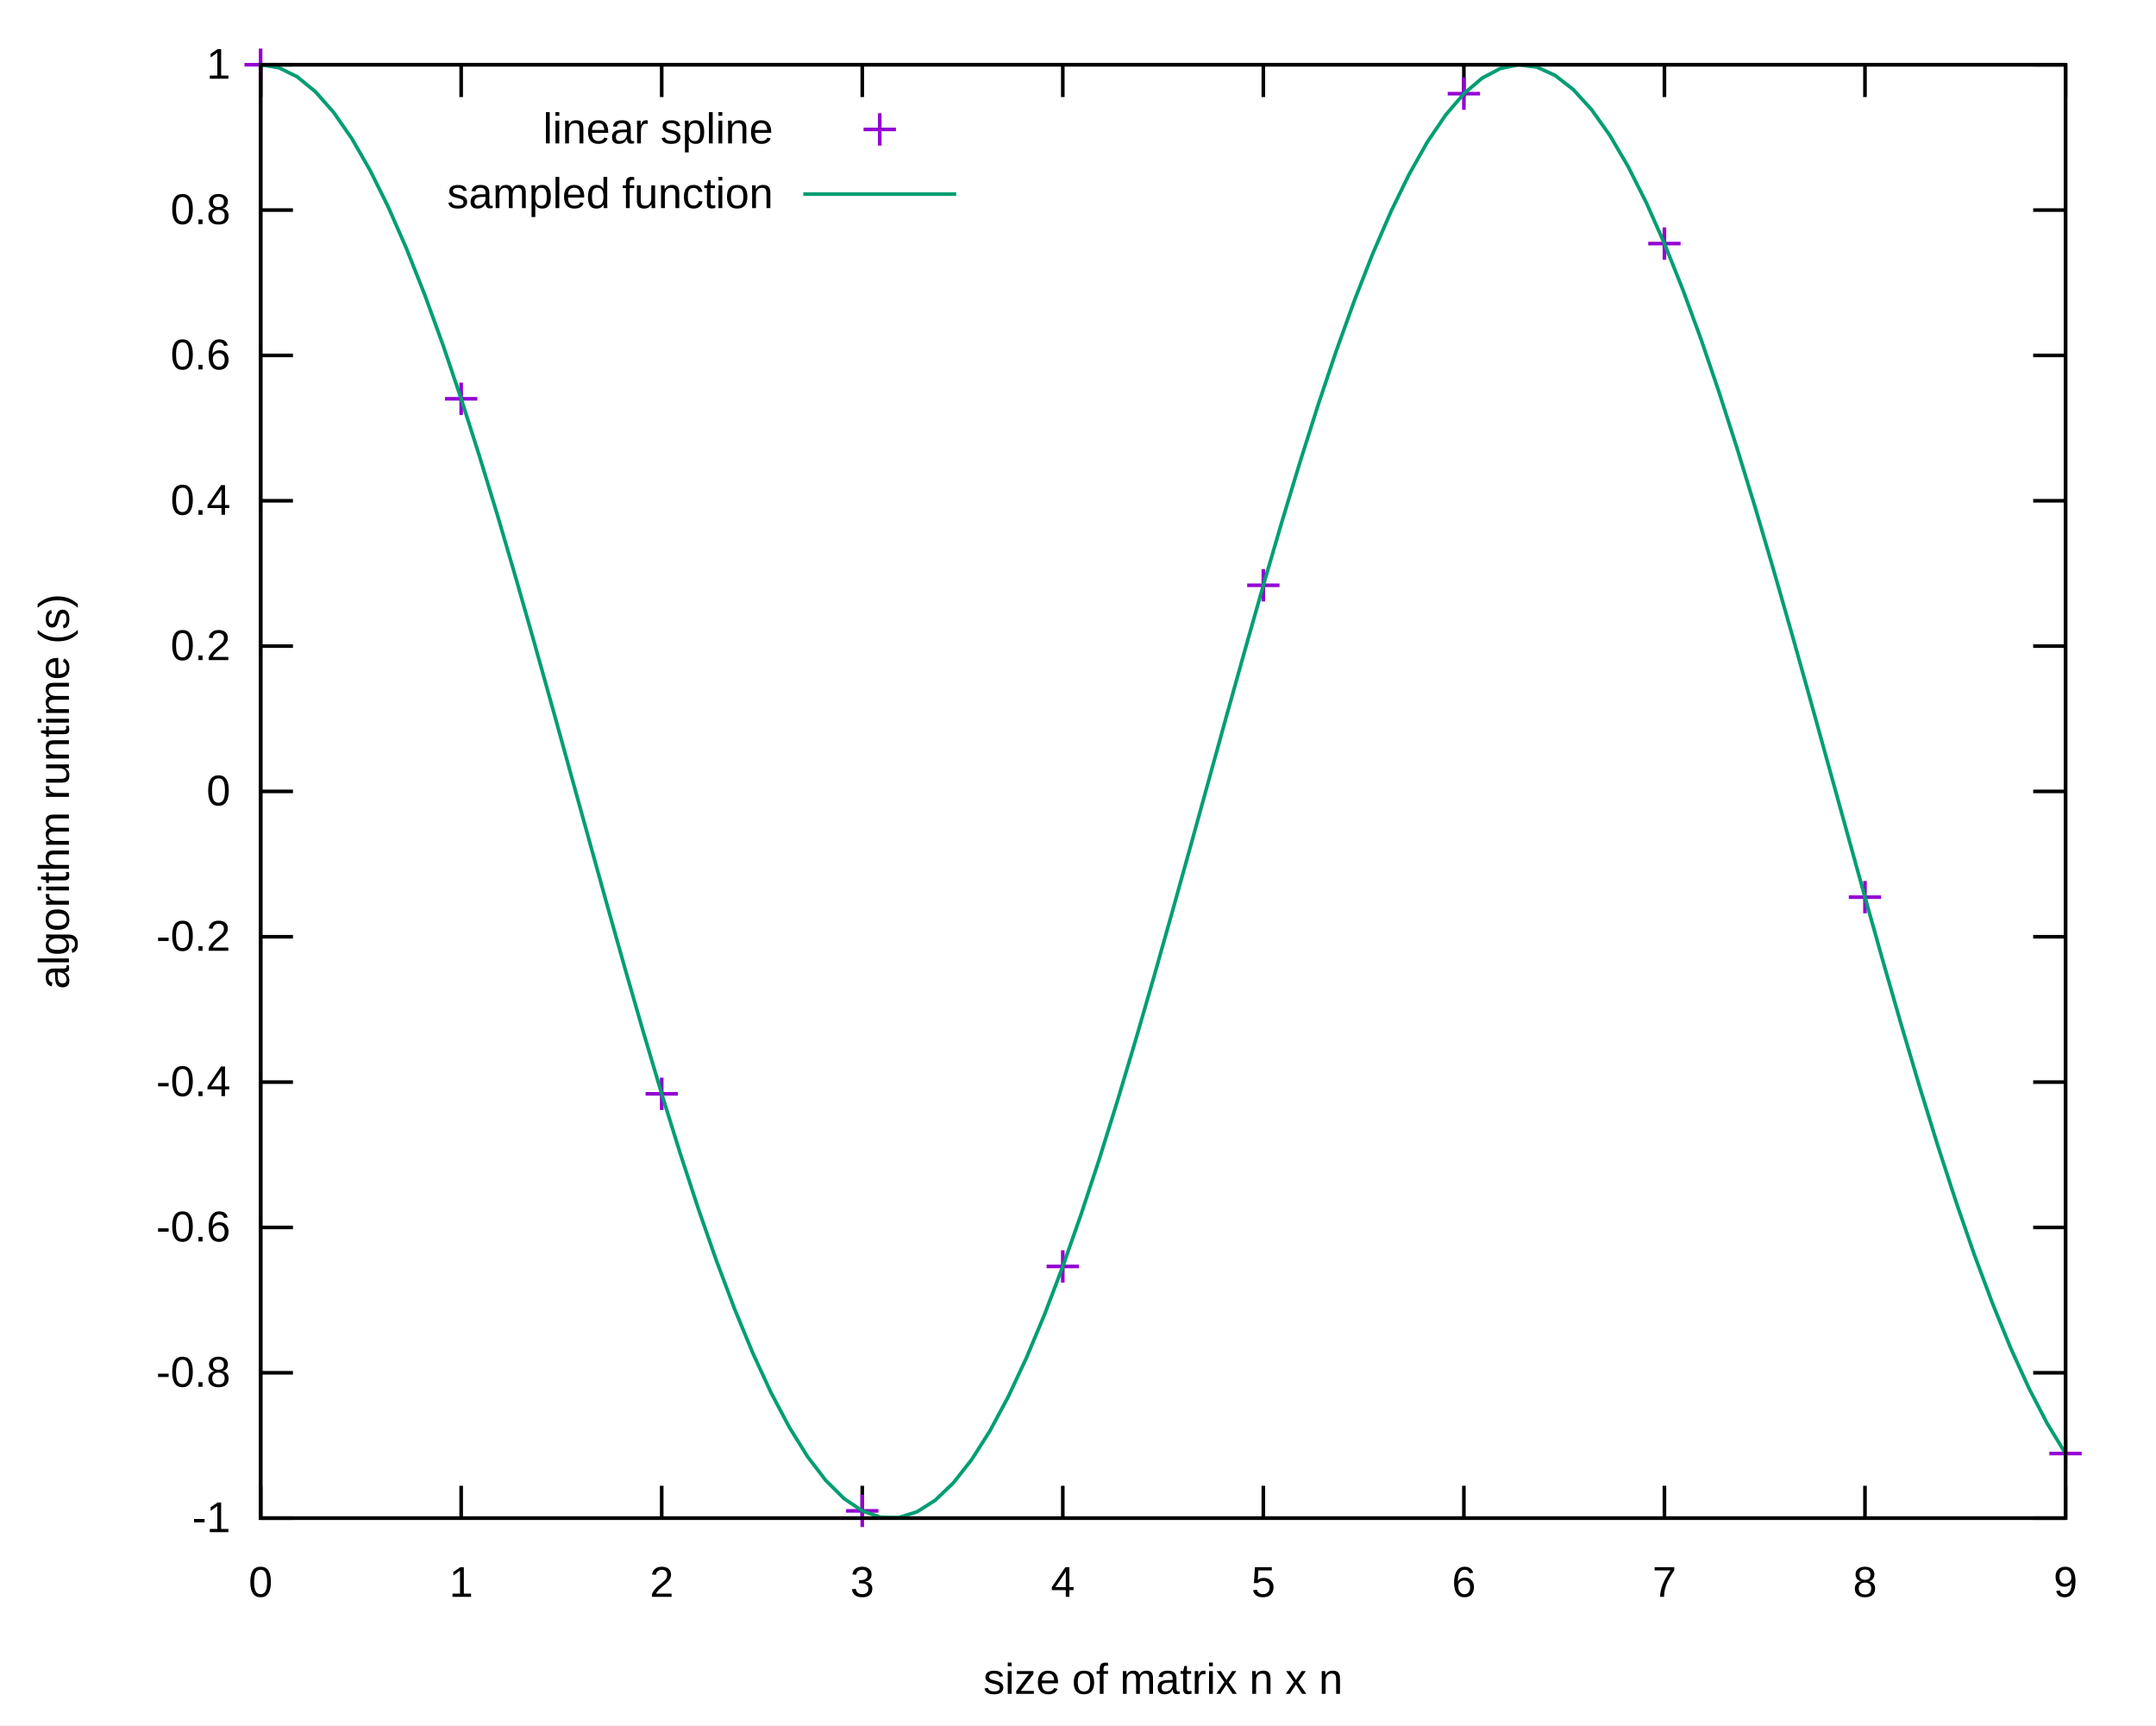
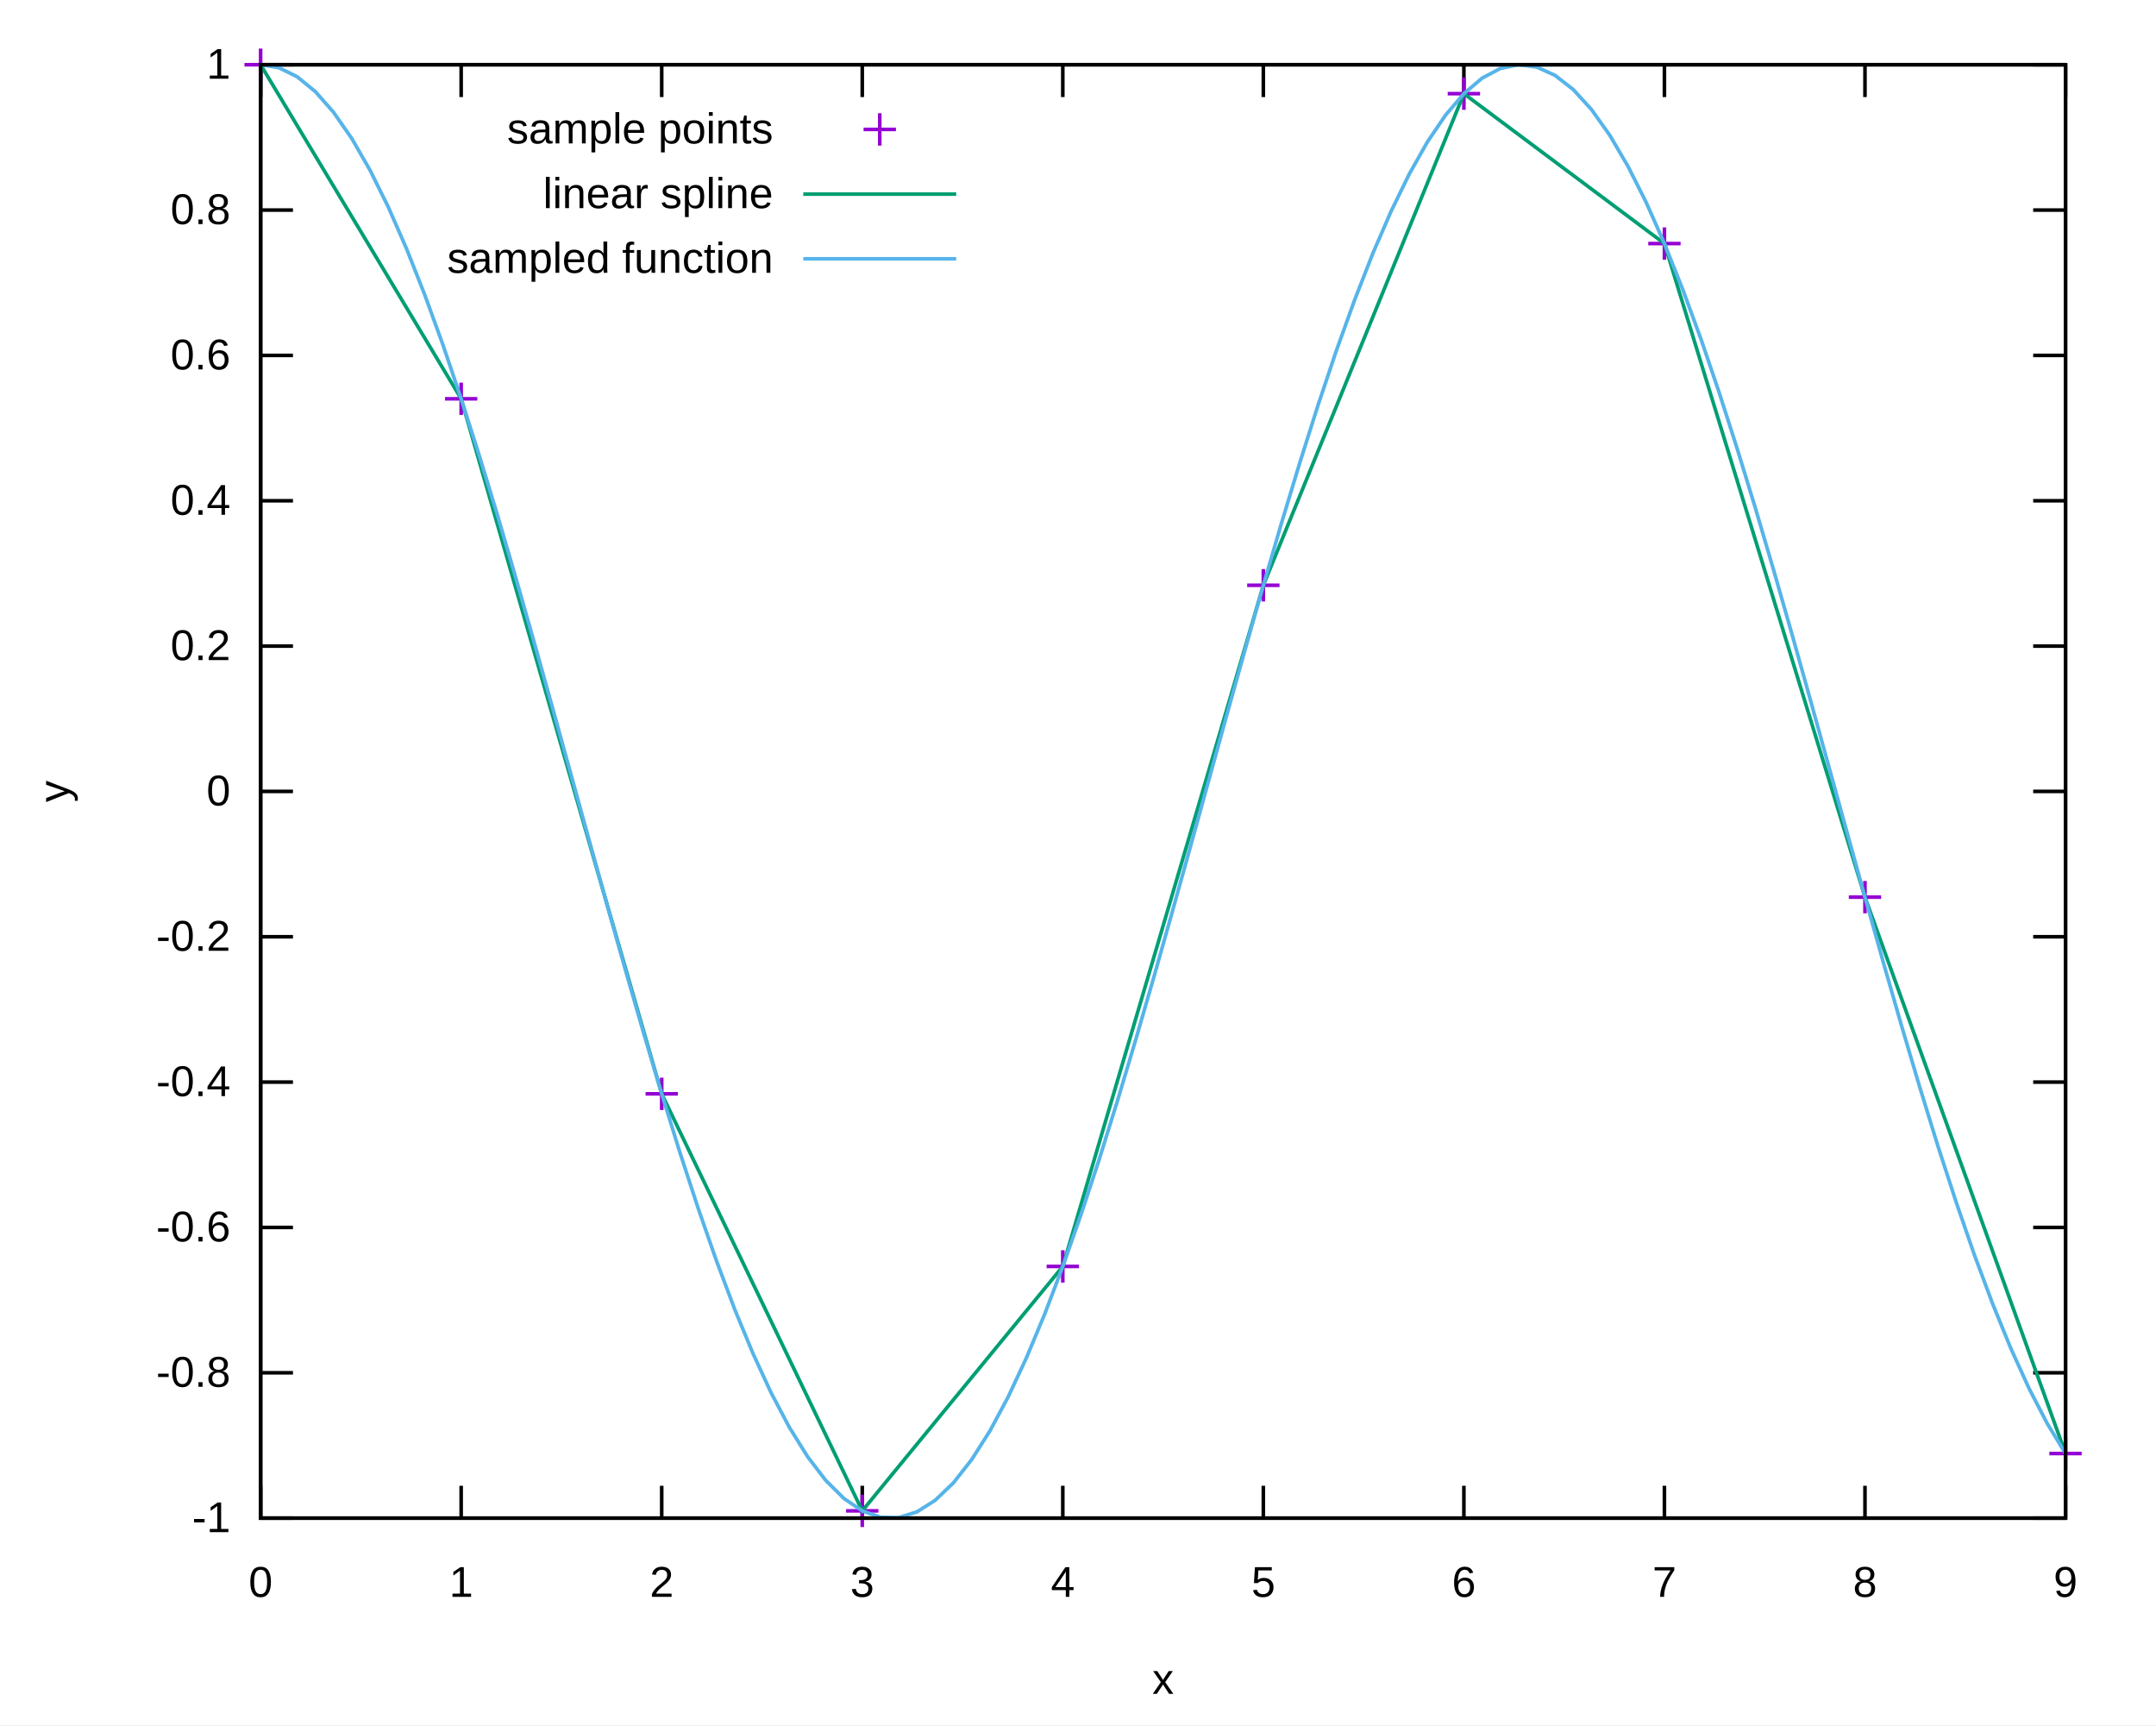
<svg xmlns="http://www.w3.org/2000/svg" xmlns:xlink="http://www.w3.org/1999/xlink" width="600" height="480" viewBox="0 0 600 480">
  <g id="gnuplot_canvas">
    <rect x="0" y="0" width="600" height="480" fill="#ffffff" />
    <defs>
      <circle id="gpDot" r="0.5" stroke-width="0.5" stroke="currentColor" />
      <path id="gpPt0" stroke-width="0.222" stroke="currentColor" d="M-1,0 h2 M0,-1 v2" />
      <path id="gpPt1" stroke-width="0.222" stroke="currentColor" d="M-1,-1 L1,1 M1,-1 L-1,1" />
      <path id="gpPt2" stroke-width="0.222" stroke="currentColor" d="M-1,0 L1,0 M0,-1 L0,1 M-1,-1 L1,1 M-1,1 L1,-1" />
      <rect id="gpPt3" stroke-width="0.222" stroke="currentColor" x="-1" y="-1" width="2" height="2" />
      <rect id="gpPt4" stroke-width="0.222" stroke="currentColor" fill="currentColor" x="-1" y="-1" width="2" height="2" />
      <circle id="gpPt5" stroke-width="0.222" stroke="currentColor" cx="0" cy="0" r="1" />
      <use xlink:href="#gpPt5" id="gpPt6" fill="currentColor" stroke="none" />
      <path id="gpPt7" stroke-width="0.222" stroke="currentColor" d="M0,-1.33 L-1.33,0.67 L1.33,0.67 z" />
      <use xlink:href="#gpPt7" id="gpPt8" fill="currentColor" stroke="none" />
      <use xlink:href="#gpPt7" id="gpPt9" stroke="currentColor" transform="rotate(180)" />
      <use xlink:href="#gpPt9" id="gpPt10" fill="currentColor" stroke="none" />
      <use xlink:href="#gpPt3" id="gpPt11" stroke="currentColor" transform="rotate(45)" />
      <use xlink:href="#gpPt11" id="gpPt12" fill="currentColor" stroke="none" />
      <path id="gpPt13" stroke-width="0.222" stroke="currentColor" d="M0,1.330 L1.265,0.411 L0.782,-1.067 L-0.782,-1.076 L-1.265,0.411 z" />
      <use xlink:href="#gpPt13" id="gpPt14" fill="currentColor" stroke="none" />
      <filter id="textbox" filterUnits="objectBoundingBox" x="0" y="0" height="1" width="1">
        <feFlood flood-color="#FFFFFF" flood-opacity="1" result="bgnd" />
        <feComposite in="SourceGraphic" in2="bgnd" operator="atop" />
      </filter>
      <filter id="greybox" filterUnits="objectBoundingBox" x="0" y="0" height="1" width="1">
        <feFlood flood-color="lightgrey" flood-opacity="1" result="grey" />
        <feComposite in="SourceGraphic" in2="grey" operator="atop" />
      </filter>
    </defs>
    <g fill="none" color="#FFFFFF" stroke="currentColor" stroke-width="1.00" stroke-linecap="butt" stroke-linejoin="miter">
</g>
    <g fill="none" color="black" stroke="currentColor" stroke-width="1.00" stroke-linecap="butt" stroke-linejoin="miter">
      <path stroke="black" d="M72.53,422.40 L81.53,422.40 M574.82,422.40 L565.82,422.40  " />
      <g transform="translate(64.14,426.30)" stroke="none" fill="black" font-family="Arial" font-size="12.00" text-anchor="end">
        <text>
          <tspan font-family="Arial">-1</tspan>
        </text>
      </g>
    </g>
    <g fill="none" color="black" stroke="currentColor" stroke-width="1.00" stroke-linecap="butt" stroke-linejoin="miter">
      <path stroke="black" d="M72.53,381.96 L81.53,381.96 M574.82,381.96 L565.82,381.96  " />
      <g transform="translate(64.14,385.86)" stroke="none" fill="black" font-family="Arial" font-size="12.00" text-anchor="end">
        <text>
          <tspan font-family="Arial">-0.8</tspan>
        </text>
      </g>
    </g>
    <g fill="none" color="black" stroke="currentColor" stroke-width="1.00" stroke-linecap="butt" stroke-linejoin="miter">
      <path stroke="black" d="M72.53,341.52 L81.53,341.52 M574.82,341.52 L565.82,341.52  " />
      <g transform="translate(64.14,345.42)" stroke="none" fill="black" font-family="Arial" font-size="12.00" text-anchor="end">
        <text>
          <tspan font-family="Arial">-0.6</tspan>
        </text>
      </g>
    </g>
    <g fill="none" color="black" stroke="currentColor" stroke-width="1.00" stroke-linecap="butt" stroke-linejoin="miter">
      <path stroke="black" d="M72.53,301.08 L81.53,301.08 M574.82,301.08 L565.82,301.08  " />
      <g transform="translate(64.14,304.98)" stroke="none" fill="black" font-family="Arial" font-size="12.00" text-anchor="end">
        <text>
          <tspan font-family="Arial">-0.4</tspan>
        </text>
      </g>
    </g>
    <g fill="none" color="black" stroke="currentColor" stroke-width="1.00" stroke-linecap="butt" stroke-linejoin="miter">
      <path stroke="black" d="M72.53,260.64 L81.53,260.64 M574.82,260.64 L565.82,260.64  " />
      <g transform="translate(64.14,264.54)" stroke="none" fill="black" font-family="Arial" font-size="12.00" text-anchor="end">
        <text>
          <tspan font-family="Arial">-0.2</tspan>
        </text>
      </g>
    </g>
    <g fill="none" color="black" stroke="currentColor" stroke-width="1.00" stroke-linecap="butt" stroke-linejoin="miter">
      <path stroke="black" d="M72.53,220.20 L81.53,220.20 M574.82,220.20 L565.82,220.20  " />
      <g transform="translate(64.14,224.10)" stroke="none" fill="black" font-family="Arial" font-size="12.00" text-anchor="end">
        <text>
          <tspan font-family="Arial"> 0</tspan>
        </text>
      </g>
    </g>
    <g fill="none" color="black" stroke="currentColor" stroke-width="1.00" stroke-linecap="butt" stroke-linejoin="miter">
      <path stroke="black" d="M72.53,179.77 L81.53,179.77 M574.82,179.77 L565.82,179.77  " />
      <g transform="translate(64.14,183.67)" stroke="none" fill="black" font-family="Arial" font-size="12.00" text-anchor="end">
        <text>
          <tspan font-family="Arial"> 0.2</tspan>
        </text>
      </g>
    </g>
    <g fill="none" color="black" stroke="currentColor" stroke-width="1.00" stroke-linecap="butt" stroke-linejoin="miter">
      <path stroke="black" d="M72.53,139.33 L81.53,139.33 M574.82,139.33 L565.82,139.33  " />
      <g transform="translate(64.14,143.23)" stroke="none" fill="black" font-family="Arial" font-size="12.00" text-anchor="end">
        <text>
          <tspan font-family="Arial"> 0.4</tspan>
        </text>
      </g>
    </g>
    <g fill="none" color="black" stroke="currentColor" stroke-width="1.00" stroke-linecap="butt" stroke-linejoin="miter">
      <path stroke="black" d="M72.53,98.89 L81.53,98.89 M574.82,98.89 L565.82,98.89  " />
      <g transform="translate(64.14,102.79)" stroke="none" fill="black" font-family="Arial" font-size="12.00" text-anchor="end">
        <text>
          <tspan font-family="Arial"> 0.6</tspan>
        </text>
      </g>
    </g>
    <g fill="none" color="black" stroke="currentColor" stroke-width="1.00" stroke-linecap="butt" stroke-linejoin="miter">
      <path stroke="black" d="M72.53,58.45 L81.53,58.45 M574.82,58.45 L565.82,58.45  " />
      <g transform="translate(64.14,62.35)" stroke="none" fill="black" font-family="Arial" font-size="12.00" text-anchor="end">
        <text>
          <tspan font-family="Arial"> 0.8</tspan>
        </text>
      </g>
    </g>
    <g fill="none" color="black" stroke="currentColor" stroke-width="1.00" stroke-linecap="butt" stroke-linejoin="miter">
      <path stroke="black" d="M72.53,18.01 L81.53,18.01 M574.82,18.01 L565.82,18.01  " />
      <g transform="translate(64.14,21.91)" stroke="none" fill="black" font-family="Arial" font-size="12.00" text-anchor="end">
        <text>
          <tspan font-family="Arial"> 1</tspan>
        </text>
      </g>
    </g>
    <g fill="none" color="black" stroke="currentColor" stroke-width="1.00" stroke-linecap="butt" stroke-linejoin="miter">
      <path stroke="black" d="M72.53,422.40 L72.53,413.40 M72.53,18.01 L72.53,27.01  " />
      <g transform="translate(72.53,444.30)" stroke="none" fill="black" font-family="Arial" font-size="12.00" text-anchor="middle">
        <text>
          <tspan font-family="Arial"> 0</tspan>
        </text>
      </g>
    </g>
    <g fill="none" color="black" stroke="currentColor" stroke-width="1.00" stroke-linecap="butt" stroke-linejoin="miter">
      <path stroke="black" d="M128.34,422.40 L128.34,413.40 M128.34,18.01 L128.34,27.01  " />
      <g transform="translate(128.34,444.30)" stroke="none" fill="black" font-family="Arial" font-size="12.00" text-anchor="middle">
        <text>
          <tspan font-family="Arial"> 1</tspan>
        </text>
      </g>
    </g>
    <g fill="none" color="black" stroke="currentColor" stroke-width="1.00" stroke-linecap="butt" stroke-linejoin="miter">
      <path stroke="black" d="M184.15,422.40 L184.15,413.40 M184.15,18.01 L184.15,27.01  " />
      <g transform="translate(184.15,444.30)" stroke="none" fill="black" font-family="Arial" font-size="12.00" text-anchor="middle">
        <text>
          <tspan font-family="Arial"> 2</tspan>
        </text>
      </g>
    </g>
    <g fill="none" color="black" stroke="currentColor" stroke-width="1.00" stroke-linecap="butt" stroke-linejoin="miter">
      <path stroke="black" d="M239.96,422.40 L239.96,413.40 M239.96,18.01 L239.96,27.01  " />
      <g transform="translate(239.96,444.30)" stroke="none" fill="black" font-family="Arial" font-size="12.00" text-anchor="middle">
        <text>
          <tspan font-family="Arial"> 3</tspan>
        </text>
      </g>
    </g>
    <g fill="none" color="black" stroke="currentColor" stroke-width="1.00" stroke-linecap="butt" stroke-linejoin="miter">
      <path stroke="black" d="M295.77,422.40 L295.77,413.40 M295.77,18.01 L295.77,27.01  " />
      <g transform="translate(295.77,444.30)" stroke="none" fill="black" font-family="Arial" font-size="12.00" text-anchor="middle">
        <text>
          <tspan font-family="Arial"> 4</tspan>
        </text>
      </g>
    </g>
    <g fill="none" color="black" stroke="currentColor" stroke-width="1.00" stroke-linecap="butt" stroke-linejoin="miter">
      <path stroke="black" d="M351.58,422.40 L351.58,413.40 M351.58,18.01 L351.58,27.01  " />
      <g transform="translate(351.58,444.30)" stroke="none" fill="black" font-family="Arial" font-size="12.00" text-anchor="middle">
        <text>
          <tspan font-family="Arial"> 5</tspan>
        </text>
      </g>
    </g>
    <g fill="none" color="black" stroke="currentColor" stroke-width="1.00" stroke-linecap="butt" stroke-linejoin="miter">
      <path stroke="black" d="M407.39,422.40 L407.39,413.40 M407.39,18.01 L407.39,27.01  " />
      <g transform="translate(407.39,444.30)" stroke="none" fill="black" font-family="Arial" font-size="12.00" text-anchor="middle">
        <text>
          <tspan font-family="Arial"> 6</tspan>
        </text>
      </g>
    </g>
    <g fill="none" color="black" stroke="currentColor" stroke-width="1.00" stroke-linecap="butt" stroke-linejoin="miter">
      <path stroke="black" d="M463.20,422.40 L463.20,413.40 M463.20,18.01 L463.20,27.01  " />
      <g transform="translate(463.20,444.30)" stroke="none" fill="black" font-family="Arial" font-size="12.00" text-anchor="middle">
        <text>
          <tspan font-family="Arial"> 7</tspan>
        </text>
      </g>
    </g>
    <g fill="none" color="black" stroke="currentColor" stroke-width="1.00" stroke-linecap="butt" stroke-linejoin="miter">
      <path stroke="black" d="M519.01,422.40 L519.01,413.40 M519.01,18.01 L519.01,27.01  " />
      <g transform="translate(519.01,444.30)" stroke="none" fill="black" font-family="Arial" font-size="12.00" text-anchor="middle">
        <text>
          <tspan font-family="Arial"> 8</tspan>
        </text>
      </g>
    </g>
    <g fill="none" color="black" stroke="currentColor" stroke-width="1.00" stroke-linecap="butt" stroke-linejoin="miter">
      <path stroke="black" d="M574.82,422.40 L574.82,413.40 M574.82,18.01 L574.82,27.01  " />
      <g transform="translate(574.82,444.30)" stroke="none" fill="black" font-family="Arial" font-size="12.00" text-anchor="middle">
        <text>
          <tspan font-family="Arial"> 9</tspan>
        </text>
      </g>
    </g>
    <g fill="none" color="black" stroke="currentColor" stroke-width="1.00" stroke-linecap="butt" stroke-linejoin="miter">
</g>
    <g fill="none" color="black" stroke="currentColor" stroke-width="1.00" stroke-linecap="butt" stroke-linejoin="miter">
      <path stroke="black" d="M72.53,18.01 L72.53,422.40 L574.82,422.40 L574.82,18.01 L72.53,18.01 Z  " />
    </g>
    <g fill="none" color="black" stroke="currentColor" stroke-width="1.00" stroke-linecap="butt" stroke-linejoin="miter">
</g>
    <g id="gnuplot_plot_1">
      <g fill="none" color="black" stroke="currentColor" stroke-width="1.00" stroke-linecap="butt" stroke-linejoin="miter">
        <g transform="translate(215.16,39.91)" stroke="none" fill="black" font-family="Arial" font-size="12.00" text-anchor="end">
          <text>
-             <tspan font-family="Arial">linear spline</tspan>
+             <tspan font-family="Arial">sample points</tspan>
          </text>
        </g>
      </g>
      <g fill="none" color="black" stroke="currentColor" stroke-width="1.00" stroke-linecap="butt" stroke-linejoin="miter">
        <use xlink:href="#gpPt0" transform="translate(72.53,18.01) scale(4.50)" color="rgb(148,   0, 211)" />
        <use xlink:href="#gpPt0" transform="translate(128.34,110.96) scale(4.50)" color="rgb(148,   0, 211)" />
        <use xlink:href="#gpPt0" transform="translate(184.15,304.35) scale(4.50)" color="rgb(148,   0, 211)" />
        <use xlink:href="#gpPt0" transform="translate(239.96,420.38) scale(4.50)" color="rgb(148,   0, 211)" />
        <use xlink:href="#gpPt0" transform="translate(295.77,352.37) scale(4.50)" color="rgb(148,   0, 211)" />
        <use xlink:href="#gpPt0" transform="translate(351.58,162.85) scale(4.50)" color="rgb(148,   0, 211)" />
        <use xlink:href="#gpPt0" transform="translate(407.39,26.06) scale(4.50)" color="rgb(148,   0, 211)" />
        <use xlink:href="#gpPt0" transform="translate(463.20,67.77) scale(4.50)" color="rgb(148,   0, 211)" />
        <use xlink:href="#gpPt0" transform="translate(519.01,249.62) scale(4.50)" color="rgb(148,   0, 211)" />
        <use xlink:href="#gpPt0" transform="translate(574.82,404.43) scale(4.50)" color="rgb(148,   0, 211)" />
        <use xlink:href="#gpPt0" transform="translate(244.83,36.01) scale(4.50)" color="rgb(148,   0, 211)" />
      </g>
    </g>
    <g id="gnuplot_plot_2">
      <g fill="none" color="black" stroke="currentColor" stroke-width="1.00" stroke-linecap="butt" stroke-linejoin="miter">
        <g transform="translate(215.16,57.91)" stroke="none" fill="black" font-family="Arial" font-size="12.00" text-anchor="end">
          <text>
+             <tspan font-family="Arial">linear spline</tspan>
+           </text>
+         </g>
+       </g>
+       <g fill="none" color="black" stroke="currentColor" stroke-width="1.00" stroke-linecap="butt" stroke-linejoin="miter">
+         <path stroke="rgb(  0, 158, 115)" d="M223.55,54.01 L266.11,54.01 M72.53,18.01 L86.48,41.25 L100.44,64.48 L114.39,87.72 L128.34,110.96 L142.29,159.31   L156.25,207.65 L170.20,256.00 L184.15,304.35 L198.10,333.35 L212.06,362.36 L226.01,391.37 L239.96,420.38 L253.91,403.37   L267.87,386.37 L281.82,369.37 L295.77,352.37 L309.72,304.99 L323.68,257.61 L337.63,210.23 L351.58,162.85 L365.53,128.65   L379.49,94.46 L393.44,60.26 L407.39,26.06 L421.34,36.49 L435.30,46.92 L449.25,57.34 L463.20,67.77 L477.15,113.23   L491.11,158.70 L505.06,204.16 L519.01,249.62 L532.96,288.33 L546.92,327.03 L560.87,365.73 L574.82,404.43  " />
+       </g>
+     </g>
+     <g id="gnuplot_plot_3">
+       <g fill="none" color="black" stroke="currentColor" stroke-width="1.00" stroke-linecap="butt" stroke-linejoin="miter">
+         <g transform="translate(215.16,75.91)" stroke="none" fill="black" font-family="Arial" font-size="12.00" text-anchor="end">
+           <text>
            <tspan font-family="Arial">sampled function</tspan>
          </text>
        </g>
      </g>
      <g fill="none" color="black" stroke="currentColor" stroke-width="1.00" stroke-linecap="butt" stroke-linejoin="miter">
-         <path stroke="rgb(  0, 158, 115)" d="M223.55,54.01 L266.11,54.01 M72.53,18.01 L77.60,18.84 L82.68,21.34 L87.75,25.48 L92.82,31.23 L97.90,38.54   L102.97,47.35 L108.05,57.59 L113.12,69.17 L118.19,81.99 L123.27,95.96 L128.34,110.96 L133.41,126.86 L138.49,143.52   L143.56,160.83 L148.63,178.62 L153.71,196.75 L158.78,215.08 L163.86,233.45 L168.93,251.71 L174.00,269.72 L179.08,287.31   L184.15,304.35 L189.22,320.69 L194.30,336.21 L199.37,350.76 L204.44,364.24 L209.52,376.53 L214.59,387.52 L219.67,397.14   L224.74,405.29 L229.81,411.92 L234.89,416.96 L239.96,420.38 L245.03,422.14 L250.11,422.24 L255.18,420.66 L260.25,417.44   L265.33,412.58 L270.40,406.13 L275.48,398.15 L280.55,388.70 L285.62,377.86 L290.70,365.71 L295.77,352.37 L300.84,337.93   L305.92,322.52 L310.99,306.27 L316.06,289.30 L321.14,271.76 L326.21,253.80 L331.29,235.56 L336.36,217.20 L341.43,198.85   L346.51,180.69 L351.58,162.85 L356.65,145.48 L361.73,128.74 L366.80,112.74 L371.87,97.64 L376.95,83.55 L382.02,70.58   L387.10,58.85 L392.17,48.46 L397.24,39.48 L402.32,31.99 L407.39,26.06 L412.46,21.74 L417.54,19.05 L422.61,18.02   L427.68,18.66 L432.76,20.97 L437.83,24.92 L442.91,30.49 L447.98,37.62 L453.05,46.26 L458.13,56.34 L463.20,67.77   L468.27,80.46 L473.35,94.30 L478.42,109.19 L483.49,124.99 L488.57,141.57 L493.64,158.81 L498.72,176.55 L503.79,194.65   L508.86,212.97 L513.94,231.34 L519.01,249.62 L524.08,267.66 L529.16,285.31 L534.23,302.42 L539.30,318.85 L544.38,334.47   L549.45,349.14 L554.53,362.75 L559.60,375.18 L564.67,386.33 L569.75,396.11 L574.82,404.43  " />
-       </g>
-     </g>
-     <g fill="none" color="#FFFFFF" stroke="rgb(  0, 158, 115)" stroke-width="2.00" stroke-linecap="butt" stroke-linejoin="miter">
+         <path stroke="rgb( 86, 180, 233)" d="M223.55,72.01 L266.11,72.01 M72.53,18.01 L77.60,18.84 L82.68,21.34 L87.75,25.48 L92.82,31.23 L97.90,38.54   L102.97,47.35 L108.05,57.59 L113.12,69.17 L118.19,81.99 L123.27,95.96 L128.34,110.96 L133.41,126.86 L138.49,143.52   L143.56,160.83 L148.63,178.62 L153.71,196.75 L158.78,215.08 L163.86,233.45 L168.93,251.71 L174.00,269.72 L179.08,287.31   L184.15,304.35 L189.22,320.69 L194.30,336.21 L199.37,350.76 L204.44,364.24 L209.52,376.53 L214.59,387.52 L219.67,397.14   L224.74,405.29 L229.81,411.92 L234.89,416.96 L239.96,420.38 L245.03,422.14 L250.11,422.24 L255.18,420.66 L260.25,417.44   L265.33,412.58 L270.40,406.13 L275.48,398.15 L280.55,388.70 L285.62,377.86 L290.70,365.71 L295.77,352.37 L300.84,337.93   L305.92,322.52 L310.99,306.27 L316.06,289.30 L321.14,271.76 L326.21,253.80 L331.29,235.56 L336.36,217.20 L341.43,198.85   L346.51,180.69 L351.58,162.85 L356.65,145.48 L361.73,128.74 L366.80,112.74 L371.87,97.64 L376.95,83.55 L382.02,70.58   L387.10,58.85 L392.17,48.46 L397.24,39.48 L402.32,31.99 L407.39,26.06 L412.46,21.74 L417.54,19.05 L422.61,18.02   L427.68,18.66 L432.76,20.97 L437.83,24.92 L442.91,30.49 L447.98,37.62 L453.05,46.26 L458.13,56.34 L463.20,67.77   L468.27,80.46 L473.35,94.30 L478.42,109.19 L483.49,124.99 L488.57,141.57 L493.64,158.81 L498.72,176.55 L503.79,194.65   L508.86,212.97 L513.94,231.34 L519.01,249.62 L524.08,267.66 L529.16,285.31 L534.23,302.42 L539.30,318.85 L544.38,334.47   L549.45,349.14 L554.53,362.75 L559.60,375.18 L564.67,386.33 L569.75,396.11 L574.82,404.43  " />
+       </g>
+     </g>
+     <g fill="none" color="#FFFFFF" stroke="rgb( 86, 180, 233)" stroke-width="2.00" stroke-linecap="butt" stroke-linejoin="miter">
</g>
    <g fill="none" color="black" stroke="currentColor" stroke-width="2.00" stroke-linecap="butt" stroke-linejoin="miter">
</g>
    <g fill="none" color="black" stroke="black" stroke-width="1.00" stroke-linecap="butt" stroke-linejoin="miter">
</g>
    <g fill="none" color="black" stroke="currentColor" stroke-width="1.00" stroke-linecap="butt" stroke-linejoin="miter">
      <path stroke="black" d="M72.53,18.01 L72.53,422.40 L574.82,422.40 L574.82,18.01 L72.53,18.01 Z  " />
      <g transform="translate(19.18,220.21) rotate(270.00)" stroke="none" fill="black" font-family="Arial" font-size="12.00" text-anchor="middle">
        <text>
-           <tspan font-family="Arial">algorithm runtime (s)</tspan>
+           <tspan font-family="Arial">y</tspan>
        </text>
      </g>
    </g>
    <g fill="none" color="black" stroke="currentColor" stroke-width="1.00" stroke-linecap="butt" stroke-linejoin="miter">
      <g transform="translate(323.67,471.30)" stroke="none" fill="black" font-family="Arial" font-size="12.00" text-anchor="middle">
        <text>
-           <tspan font-family="Arial">size of matrix n x n</tspan>
+           <tspan font-family="Arial">x</tspan>
        </text>
      </g>
    </g>
    <g fill="none" color="black" stroke="currentColor" stroke-width="1.00" stroke-linecap="butt" stroke-linejoin="miter">
</g>
    <g fill="none" color="black" stroke="currentColor" stroke-width="1.00" stroke-linecap="butt" stroke-linejoin="miter">
</g>
  </g>
</svg>
